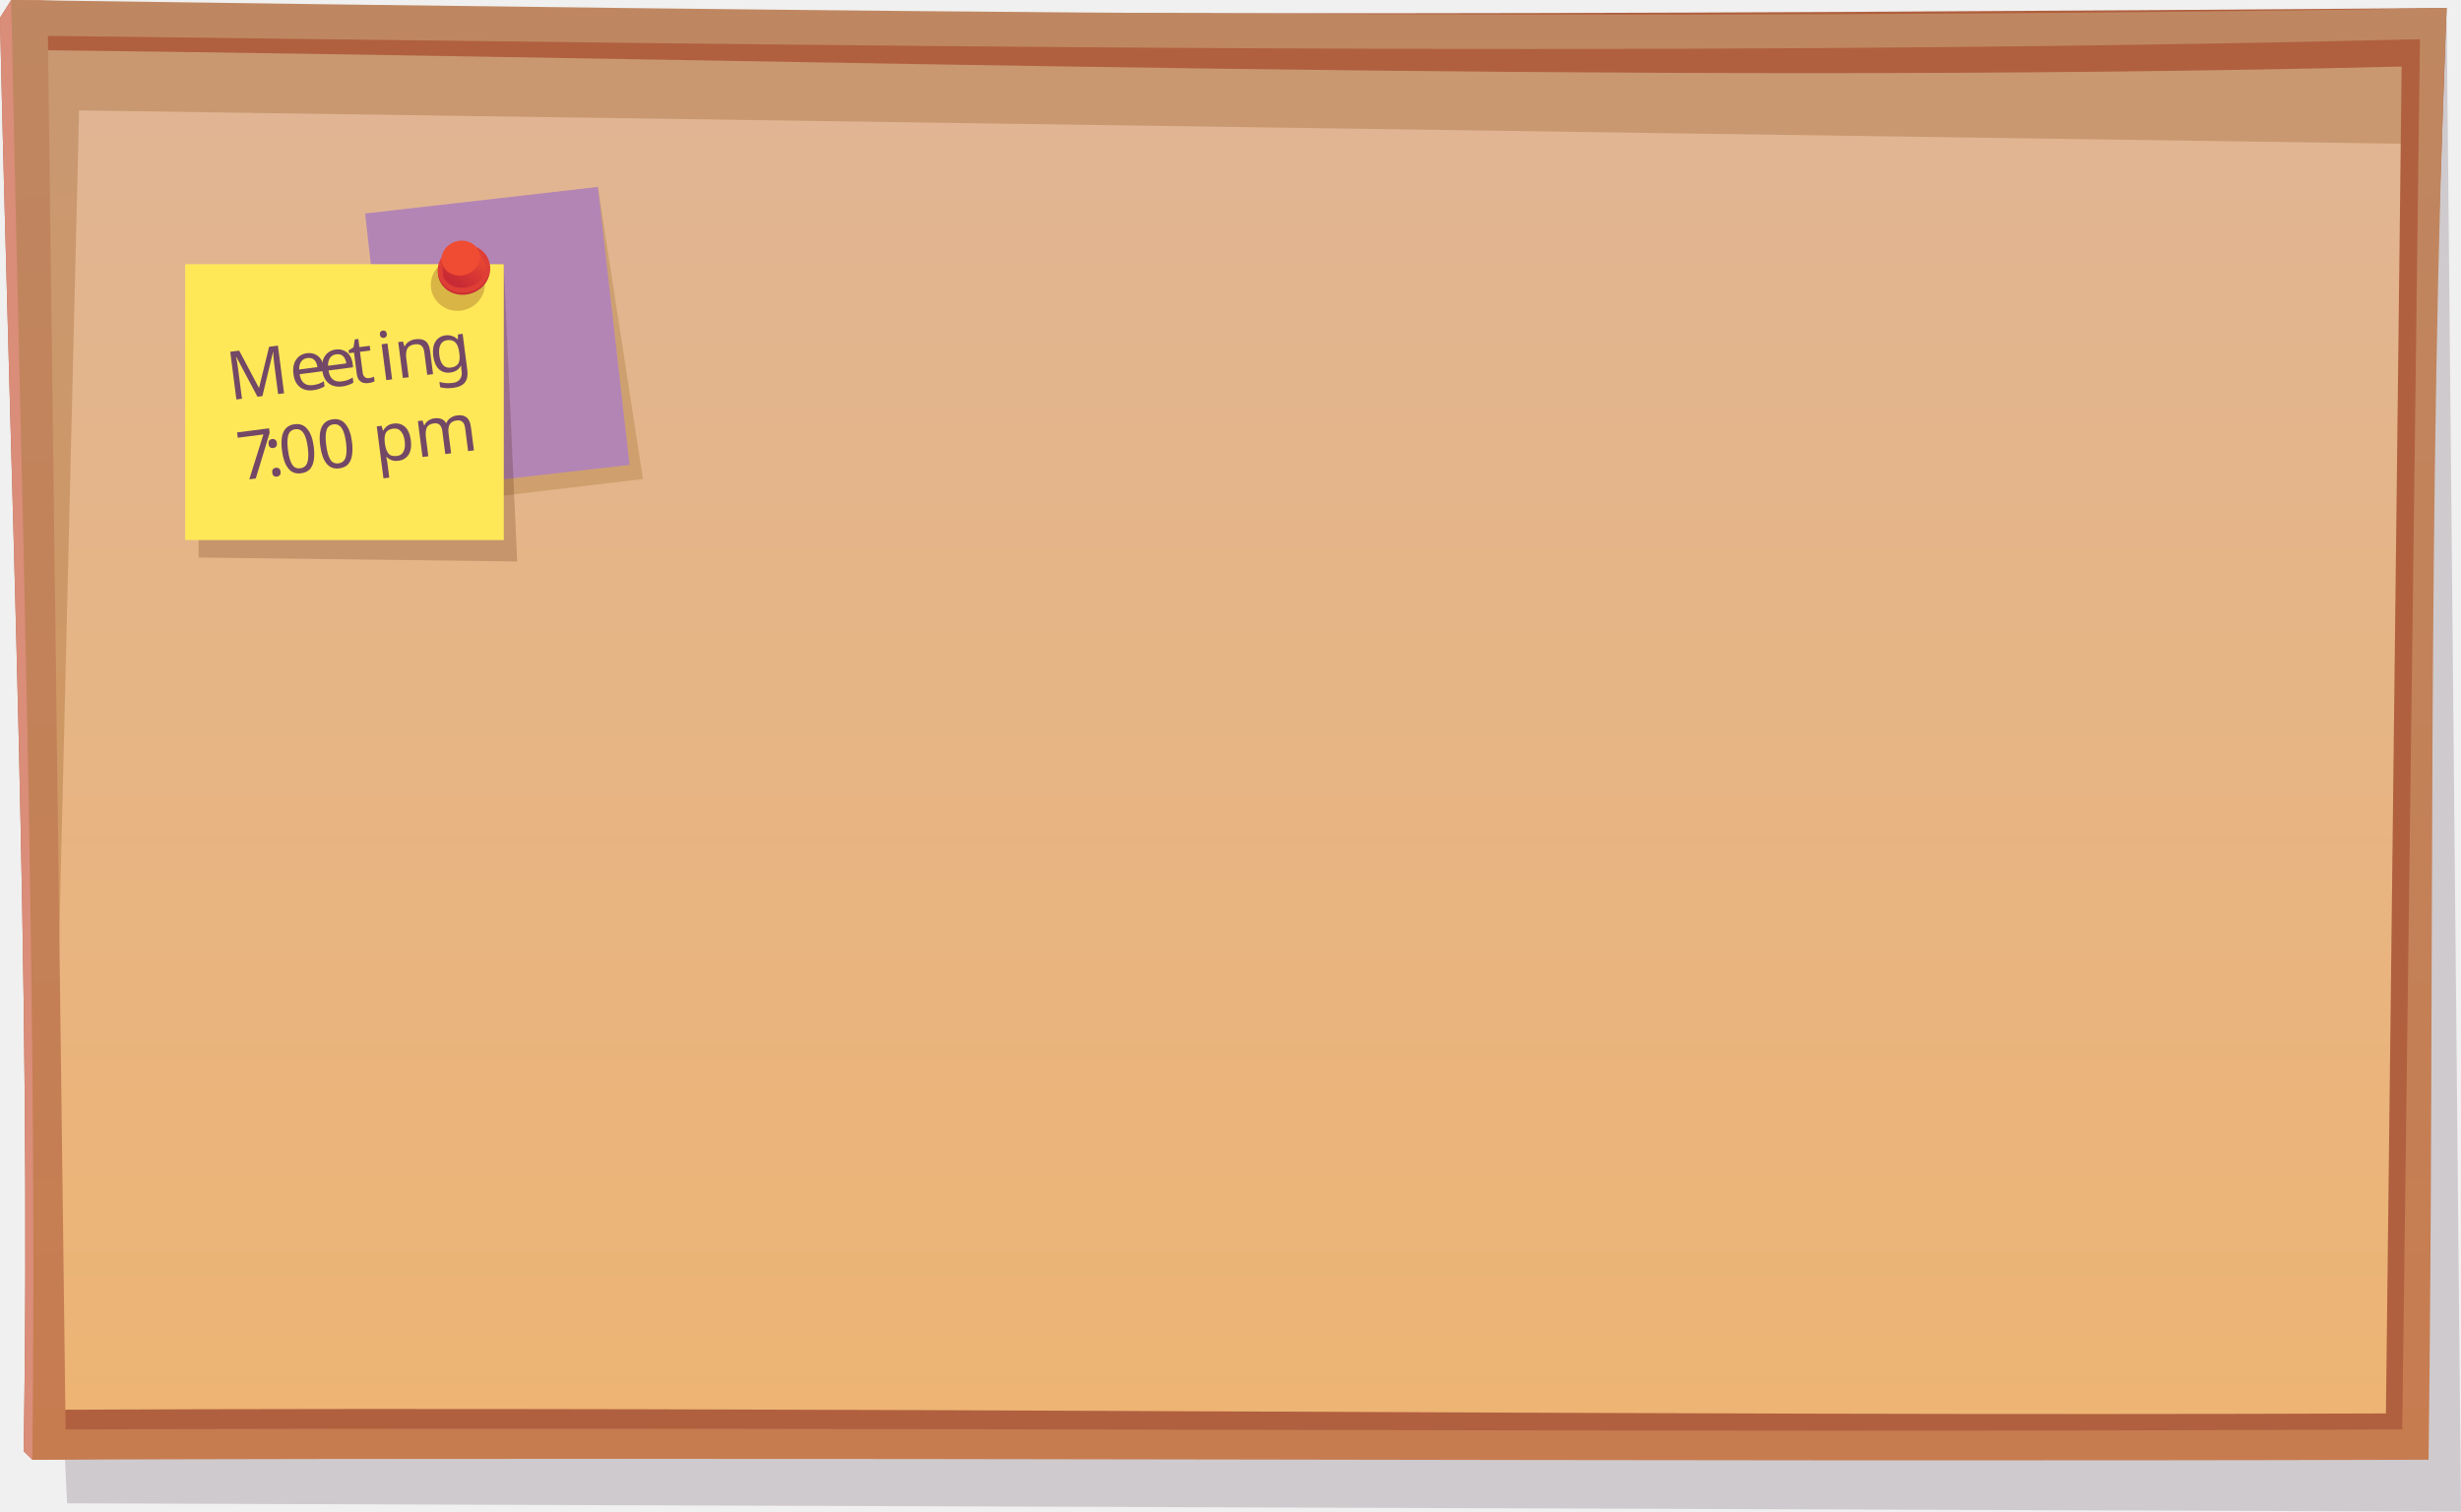
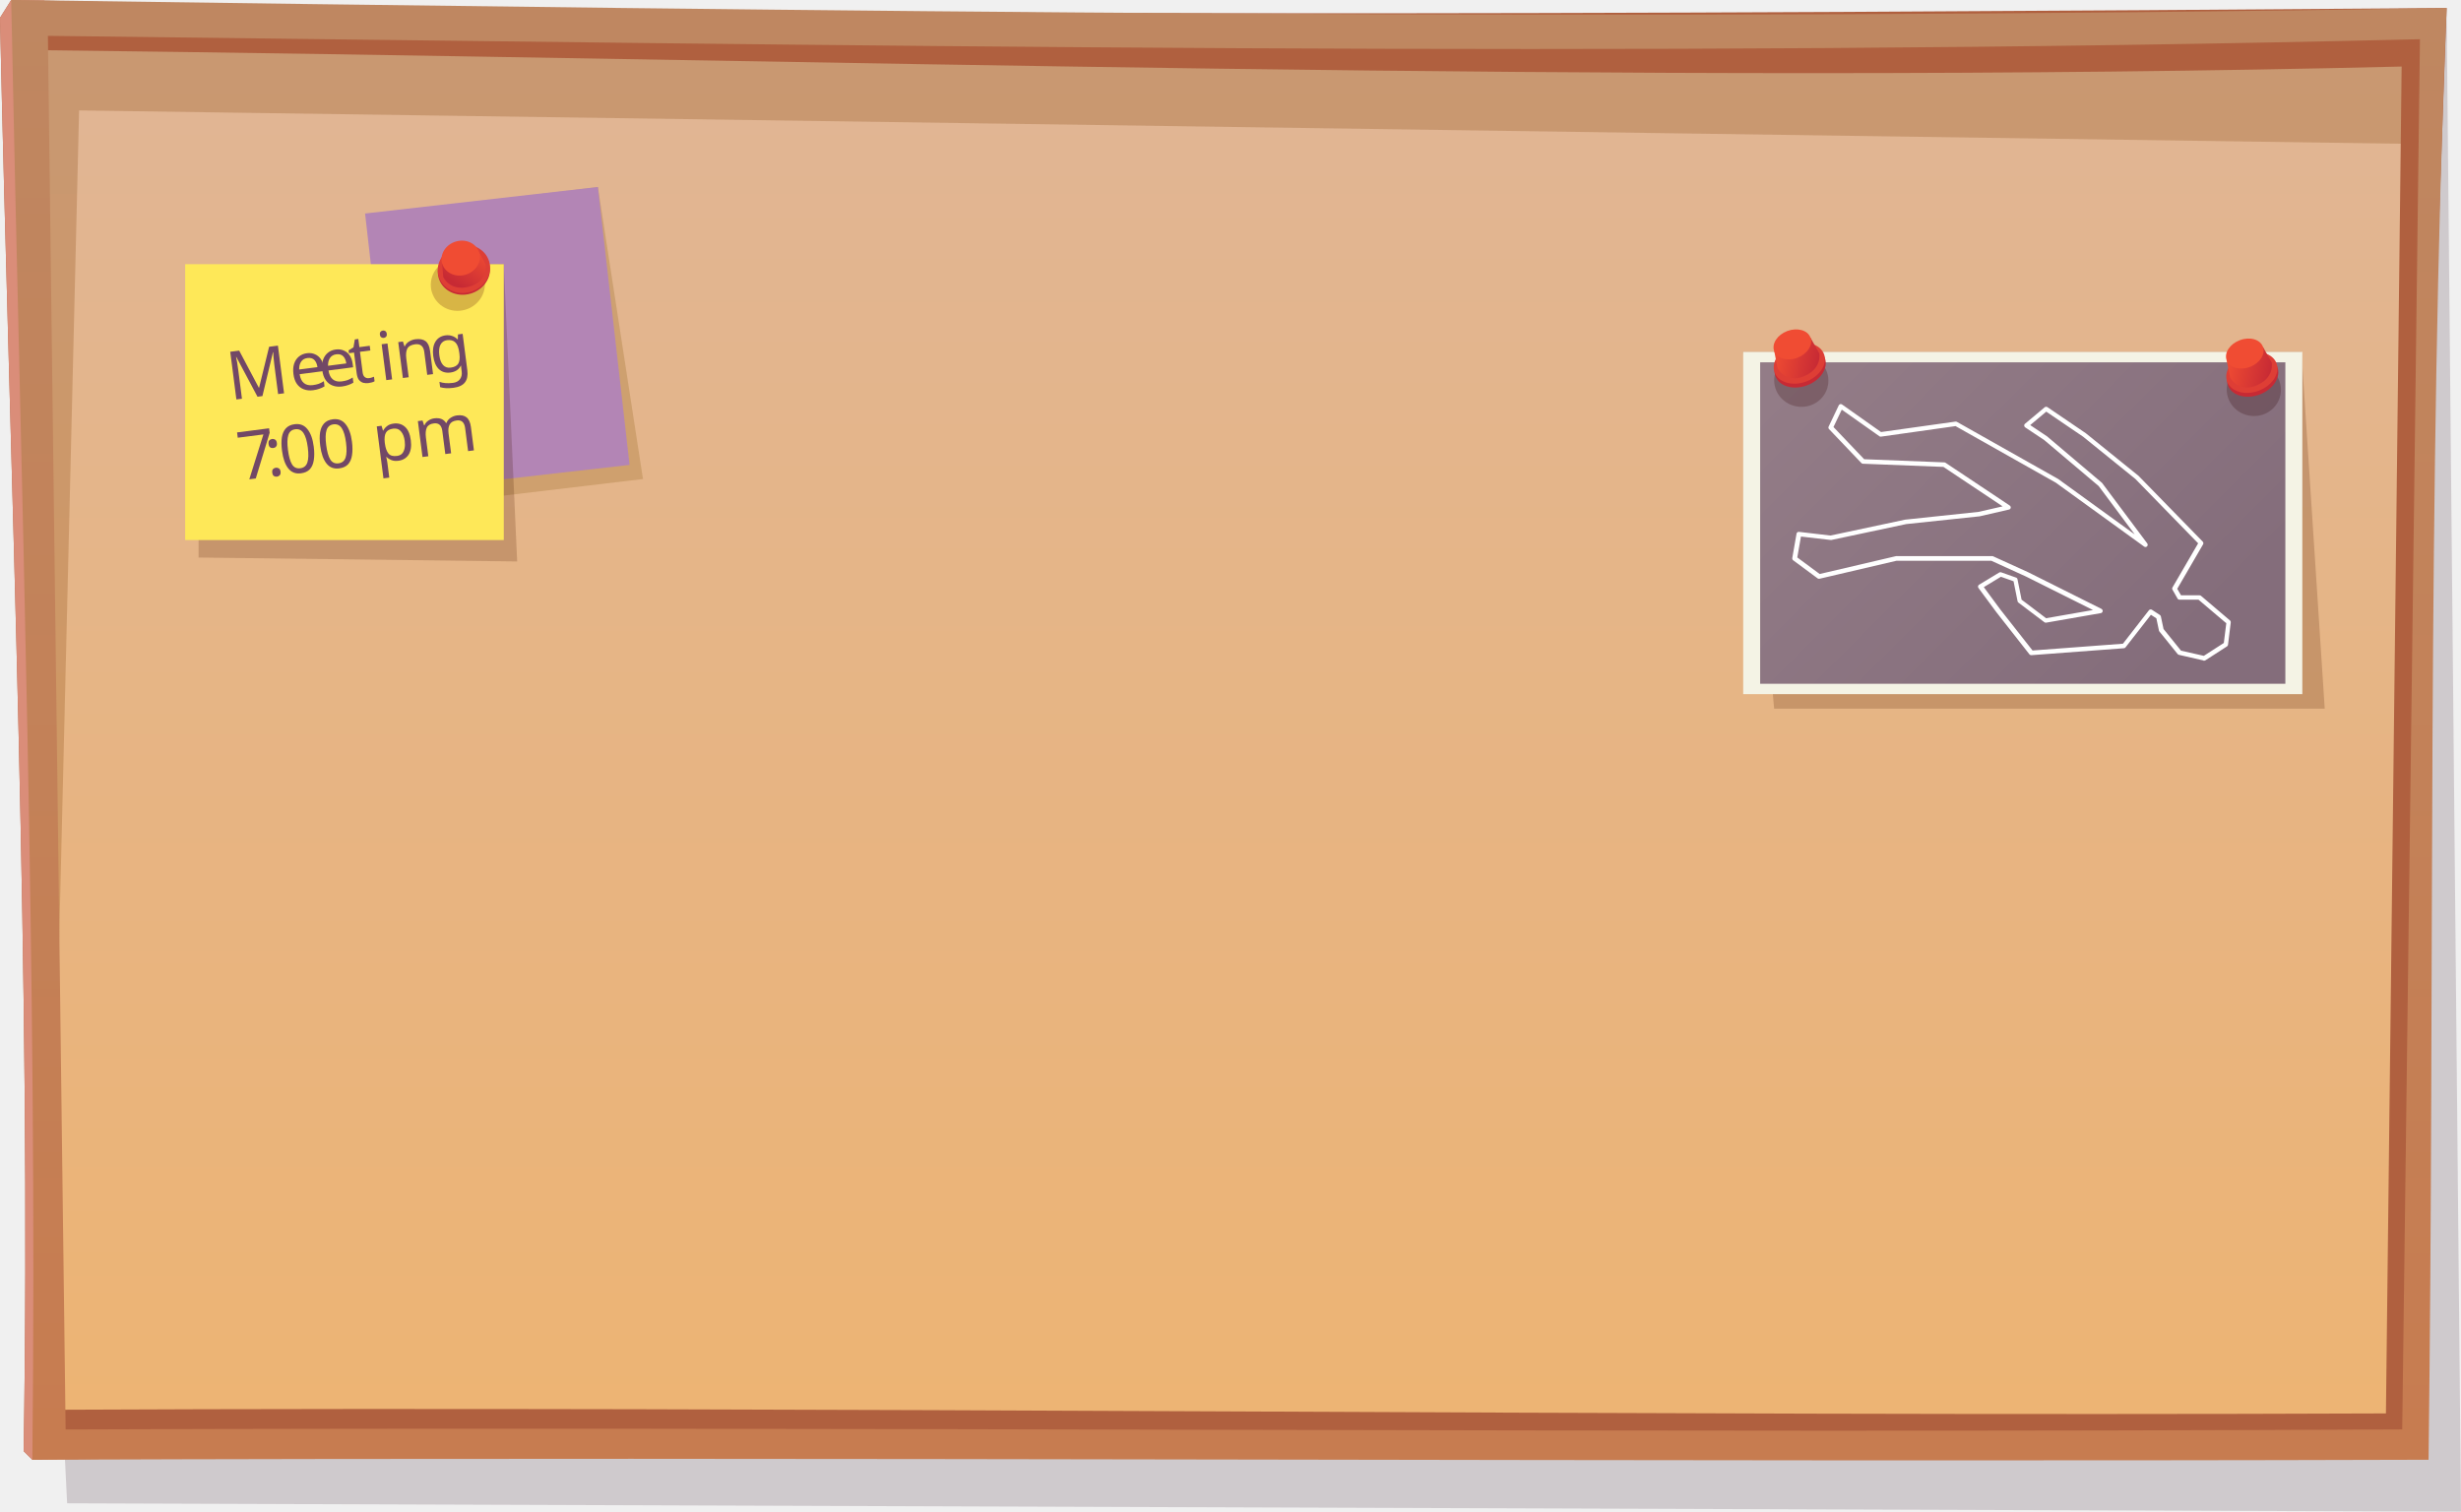
- <svg xmlns="http://www.w3.org/2000/svg" viewBox="0 0 294.37 180.82">
+ <svg xmlns="http://www.w3.org/2000/svg" xmlns:xlink="http://www.w3.org/1999/xlink" viewBox="0 0 294.37 180.82">
  <defs>
    <linearGradient id="b" data-name="¡ÂÁ˚ÏˇÌÌ˚È „‡‰ËÂÌÚ 398" x1="146.64" y1="172.04" x2="146.64" y2="3.73" gradientUnits="userSpaceOnUse">
      <stop offset="0" stop-color="#edb473" />
      <stop offset="1" stop-color="#e0b595" />
    </linearGradient>
    <linearGradient id="c" data-name="¡ÂÁ˚ÏˇÌÌ˚È „‡‰ËÂÌÚ 365" x1="154.69" y1="172.64" x2="154.69" y2="-.9" gradientTransform="translate(-5.24 .9) skewX(-2.36)" gradientUnits="userSpaceOnUse">
      <stop offset="0" stop-color="#c77c50" />
      <stop offset="1" stop-color="#bf8761" />
    </linearGradient>
    <linearGradient id="d" data-name="¡ÂÁ˚ÏˇÌÌ˚È „‡‰ËÂÌÚ 382" x1="-269.24" y1="-231.08" x2="-269.24" y2="-236.73" gradientTransform="translate(-293.35 49.57) rotate(-145.43) scale(.82 -.91) skewX(16.07)" gradientUnits="userSpaceOnUse">
      <stop offset="0" stop-color="#c72a34" />
      <stop offset="1" stop-color="#f04c33" />
    </linearGradient>
+     <linearGradient id="e" data-name="¡ÂÁ˚ÏˇÌÌ˚È „‡‰ËÂÌÚ 385" x1="-314.42" y1="79.41" x2="-274.82" y2="39.82" gradientTransform="translate(539.51 125.12) scale(1 -1)" gradientUnits="userSpaceOnUse">
+       <stop offset="0" stop-color="#846d7b" />
+       <stop offset="1" stop-color="#937c87" />
+     </linearGradient>
+     <linearGradient id="f" data-name="¡ÂÁ˚ÏˇÌÌ˚È „‡‰ËÂÌÚ 382" x1="-151.63" y1="423.15" x2="-151.63" y2="417.68" gradientTransform="translate(-114.27 -186.08) rotate(-78.88)" xlink:href="#d" />
+     <linearGradient id="g" data-name="¡ÂÁ˚ÏˇÌÌ˚È „‡‰ËÂÌÚ 382" x1="-161" y1="369.82" x2="-161" y2="364.36" gradientTransform="translate(-114.27 -186.08) rotate(-78.88)" xlink:href="#d" />
  </defs>
  <g style="isolation: isolate;">
    <g id="a" data-name="Layer 1">
      <g>
        <polygon points="294.37 180.82 8.03 179.82 3.17 82.01 292.65 .96 294.37 180.82" style="fill: #5d4354; mix-blend-mode: multiply; opacity: .22; stroke-width: 0px;" />
        <g>
          <path d="M287.4,171.89c-93.45.48-186.92-.35-280.37,0,0,0-3.39-111.25-3.27-167.09,94.22.85,191.51,1.22,285.75-1.07-2.28,56.17-1.39,112.02-2.11,168.16Z" style="fill: url(#b); stroke-width: 0px;" />
          <path d="M5.72,169.01L9.46,13.21l278.06,3.99c-.96-7.45,1.48-6.04,1.99-13.47C195.28,6.02,98.02,5.65,3.77,4.8c.7,6.59-.76,157.6,1.95,164.21Z" style="fill: #c9af88; mix-blend-mode: multiply; opacity: .5; stroke-width: 0px;" />
          <path d="M288.32,172.39c-94.02,1.36-190.43.96-284.46,2.21-.77-.76-.26-.26-1.03-1.02C3.76,116.86,1.24,58.8,0,2.13.57,1.21.77.91,1.34,0c95.71,2.23,195.51,1.68,291.31.96-2.07,56.18-3.82,115.28-4.33,171.43ZM7.27,168.63c90.64-.43,187.49.81,278.12.44l1.88-161.11c-92.15,2.24-190.52-.9-282.67-1.96.58,52.84,2.67,162.64,2.67,162.64Z" style="fill: #b0603f; stroke-width: 0px;" />
          <path d="M3.86,174.6h.3L5.29.05c-.81-.02-3.14-.04-3.95-.05C.77.91.57,1.21,0,2.13c1.24,56.67,3.76,114.73,2.83,171.45.73.73.41.41,1.03,1.02Z" style="fill: #da8d79; stroke-width: 0px;" />
          <path d="M290.49,174.61c-95.54.29-191.08-.36-286.62,0C4.5,116.18,2.49,58.35,1.34,0c97.45,1.35,193.8,2.63,291.31.96-2.36,58.01-1.41,115.67-2.16,173.65ZM7.84,170.99c93.87-.36,185.63.47,279.5-.01.72-55.52,2.12-166.29,2.12-166.29-94.66,2.29-189.07.71-283.73-.4l2.12,166.7Z" style="fill: url(#c); stroke-width: 0px;" />
        </g>
      </g>
      <g>
        <polygon points="76.91 57.3 48.98 60.62 44.99 25.59 71.52 22.37 76.91 57.3" style="fill: #cfc596; mix-blend-mode: multiply; opacity: .5; stroke-width: 0px;" />
        <rect x="45.47" y="23.85" width="28.03" height="33.46" transform="translate(-4.21 6.99) rotate(-6.5)" style="fill: #b385b5; stroke-width: 0px;" />
        <polygon points="61.86 67.16 23.75 66.69 23.75 32 60.26 31.6 61.86 67.16" style="fill: #baa596; mix-blend-mode: multiply; opacity: .5; stroke-width: 0px;" />
        <rect x="22.15" y="31.6" width="38.11" height="33" style="fill: #fee858; stroke-width: 0px;" />
        <g>
          <path d="M51.66,34.93c.49,1.67,2.27,2.62,3.99,2.12,1.72-.5,2.72-2.26,2.23-3.93-.48-1.67-2.27-2.62-3.99-2.12-1.72.5-2.72,2.26-2.24,3.93Z" style="fill: #b28d8d; mix-blend-mode: multiply; opacity: .5; stroke-width: 0px;" />
          <path d="M52.47,33.25c.44,1.52,2.15,2.36,3.82,1.87,1.67-.49,2.66-2.11,2.22-3.63-.44-1.52-2.15-2.36-3.82-1.87-1.67.48-2.66,2.11-2.22,3.63Z" style="fill: #c72a34; stroke-width: 0px;" />
          <path d="M52.47,33.04c.44,1.52,2.15,2.36,3.82,1.87,1.67-.49,2.66-2.11,2.22-3.63-.44-1.52-2.15-2.36-3.82-1.87-1.67.48-2.66,2.11-2.22,3.63Z" style="fill: #de3e35; stroke-width: 0px;" />
          <path d="M57.34,30.23l.75,1.4s.28,2.09-2.01,2.67c-2.29.58-3.06-1.16-3.06-1.16l-.13-1.62,4.45-1.29Z" style="fill: url(#d); stroke-width: 0px;" />
          <path d="M52.89,31.52c.32,1.1,1.57,1.7,2.8,1.34,1.23-.36,1.96-1.54,1.64-2.63-.32-1.1-1.57-1.7-2.8-1.34-1.23.36-1.96,1.54-1.65,2.63Z" style="fill: #f04c33; stroke-width: 0px;" />
        </g>
        <text transform="translate(27.5 47.88) rotate(-7.34)" style="fill: #724866; font-family: MarkerFelt-Thin, 'Marker Felt'; font-size: 8.06px; font-weight: 200;">
          <tspan x="0" y="0">M</tspan>
          <tspan x="7.5" y="0" style="letter-spacing: .05em;">e</tspan>
          <tspan x="10.98" y="0" style="letter-spacing: .08em;">e</tspan>
          <tspan x="14.72" y="0" style="letter-spacing: .07em;">t</tspan>
          <tspan x="18.17" y="0" style="letter-spacing: .05em;">i</tspan>
          <tspan x="20.17" y="0" style="letter-spacing: .03em;">n</tspan>
          <tspan x="24.36" y="0">g</tspan>
          <tspan x="0" y="9.67" style="letter-spacing: -.16em;">7</tspan>
          <tspan x="3.34" y="9.67" style="letter-spacing: -.02em;">:</tspan>
          <tspan x="5.02" y="9.67" style="letter-spacing: 0em;">00 pm</tspan>
        </text>
      </g>
+       <g>
+         <polygon points="275.29 42.09 278.07 84.77 212.21 84.77 208.5 42.09 275.29 42.09" style="fill: #baa596; mix-blend-mode: multiply; opacity: .5; stroke-width: 0px;" />
+         <rect x="208.5" y="42.09" width="66.88" height="40.94" transform="translate(483.89 125.12) rotate(180)" style="fill: #f4f3e5; stroke-width: 0px;" />
+         <rect x="210.53" y="43.33" width="62.82" height="38.45" transform="translate(483.89 125.12) rotate(180)" style="fill: url(#e); stroke-width: 0px;" />
+         <path d="M263.56,79l-2.93-.67c-.06-.01-.11-.05-.15-.09l-2.19-2.71s-.05-.07-.05-.11l-.31-1.46-.65-.42-3.04,3.9c-.05.06-.12.1-.19.1l-11.07.83c-.09,0-.18-.03-.23-.1l-3.94-5.02-2.16-2.92c-.05-.06-.06-.14-.05-.21.01-.07.06-.14.13-.18l2.41-1.46c.07-.04.15-.05.23-.02l1.78.63c.09.03.16.11.17.2l.49,2.44,2.93,2.22,5.61-.98-8.02-4.01-4.13-1.88h-11.37s-9.2,2.15-9.2,2.15c-.08.02-.16,0-.22-.05l-2.92-2.16c-.08-.06-.12-.16-.11-.26l.51-2.92c.02-.14.16-.24.3-.22l3.76.44,8.93-1.9,8.78-.93,2.88-.66-7.08-4.72-9.63-.38c-.07,0-.14-.03-.18-.08l-3.87-4.06c-.08-.08-.1-.2-.05-.3l1.21-2.54c.03-.07.1-.12.17-.15.08-.02.16,0,.22.04l4.67,3.3,8.9-1.25c.06,0,.12,0,.17.03l12.11,6.83,9.16,6.63-4.31-5.78-6.51-5.5-2.28-1.52c-.07-.05-.11-.12-.12-.21,0-.08.03-.17.1-.22l2.35-1.97c.09-.08.23-.08.33-.02l4.59,3.12,6.31,5.1,7.68,7.87c.08.09.1.22.04.32l-3.09,5.32.45.78h2.22c.06,0,.13.02.17.06l3.47,2.95c.07.06.1.15.09.24l-.33,2.67c-.01.08-.05.15-.12.19l-2.59,1.67s-.09.04-.15.04c-.02,0-.04,0-.06,0ZM266.26,74.52l-3.29-2.79h-2.28c-.1,0-.19-.05-.23-.14l-.6-1.05c-.05-.08-.05-.19,0-.27l3.07-5.28-7.51-7.7-6.26-5.06-4.4-2.99-1.92,1.61,2.01,1.34,6.58,5.57,5.41,7.24c.08.11.07.26-.02.35-.09.1-.24.11-.35.03l-10.56-7.64-12-6.77-8.92,1.26c-.07.01-.14,0-.19-.05l-4.5-3.18-.99,2.08,3.67,3.85,9.6.38s.1.02.14.05l7.67,5.11c.09.06.14.17.12.27-.02.11-.1.19-.2.21l-3.52.81-8.78.93-8.95,1.9s-.06,0-.09,0l-3.55-.41-.44,2.5,2.68,1.98,9.14-2.14h11.49s.08,0,.11.02l4.2,1.91,8.76,4.38c.1.05.16.17.15.28-.02.12-.11.21-.22.23l-6.54,1.14c-.07.01-.15,0-.21-.05l-3.11-2.35c-.05-.04-.09-.1-.1-.16l-.48-2.39-1.51-.54-2.05,1.24,1.98,2.68,3.85,4.9,10.81-.81,3.11-4c.09-.11.24-.14.36-.06l.95.62c.06.04.1.1.12.17l.32,1.51,2.09,2.59,2.73.62,2.39-1.54.3-2.4Z" style="fill: #fff; stroke-width: 0px;" />
+         <g>
+           <path d="M272.82,46.91c-.16,1.74-1.73,3.01-3.52,2.84-1.78-.16-3.1-1.7-2.94-3.43.16-1.73,1.73-3.01,3.51-2.84,1.79.16,3.11,1.7,2.95,3.43Z" style="fill: #b28d8d; mix-blend-mode: multiply; opacity: .5; stroke-width: 0px;" />
+           <path d="M272.41,43.93c.44,1.2-.52,2.67-2.15,3.27-1.63.6-3.31.11-3.76-1.09-.45-1.2.52-2.67,2.15-3.27,1.63-.6,3.31-.12,3.76,1.09Z" style="fill: #c72a34; stroke-width: 0px;" />
+           <path d="M272.31,43.47c.44,1.2-.52,2.67-2.15,3.27-1.63.6-3.31.11-3.76-1.09-.45-1.2.52-2.67,2.15-3.27,1.63-.6,3.31-.12,3.76,1.09Z" style="fill: #de3e35; stroke-width: 0px;" />
+           <path d="M266.34,43.09l.41,2.07s.99,1.86,3.17.94c2.18-.92,1.81-2.73,1.81-2.73l-1.05-1.88-4.34,1.61Z" style="fill: url(#f); stroke-width: 0px;" />
+           <path d="M270.68,41.49c.33.88-.38,1.96-1.58,2.41-1.2.44-2.44.08-2.76-.8-.33-.89.38-1.96,1.58-2.41s2.44-.09,2.76.8Z" style="fill: #f04c33; stroke-width: 0px;" />
+         </g>
+         <g>
+           <path d="M218.69,45.81c-.16,1.74-1.73,3.01-3.52,2.84-1.78-.16-3.1-1.7-2.94-3.43.16-1.73,1.73-3.01,3.51-2.84,1.79.16,3.11,1.7,2.95,3.43Z" style="fill: #b28d8d; mix-blend-mode: multiply; opacity: .5; stroke-width: 0px;" />
+           <path d="M218.28,42.83c.44,1.2-.52,2.67-2.15,3.27-1.63.6-3.31.11-3.76-1.09-.45-1.2.52-2.67,2.15-3.27,1.63-.6,3.31-.12,3.76,1.09Z" style="fill: #c72a34; stroke-width: 0px;" />
+           <path d="M218.18,42.37c.44,1.2-.52,2.67-2.15,3.27-1.63.6-3.31.11-3.76-1.09-.45-1.2.52-2.67,2.15-3.27,1.63-.6,3.31-.12,3.76,1.09Z" style="fill: #de3e35; stroke-width: 0px;" />
+           <path d="M212.22,41.99l.41,2.07s.99,1.86,3.17.94c2.18-.92,1.81-2.73,1.81-2.73l-1.05-1.88-4.34,1.61Z" style="fill: url(#g); stroke-width: 0px;" />
+           <path d="M216.56,40.39c.33.88-.38,1.96-1.58,2.41-1.2.44-2.44.08-2.76-.8-.33-.89.38-1.96,1.58-2.41,1.2-.44,2.44-.09,2.76.8Z" style="fill: #f04c33; stroke-width: 0px;" />
+         </g>
+       </g>
    </g>
  </g>
</svg>
